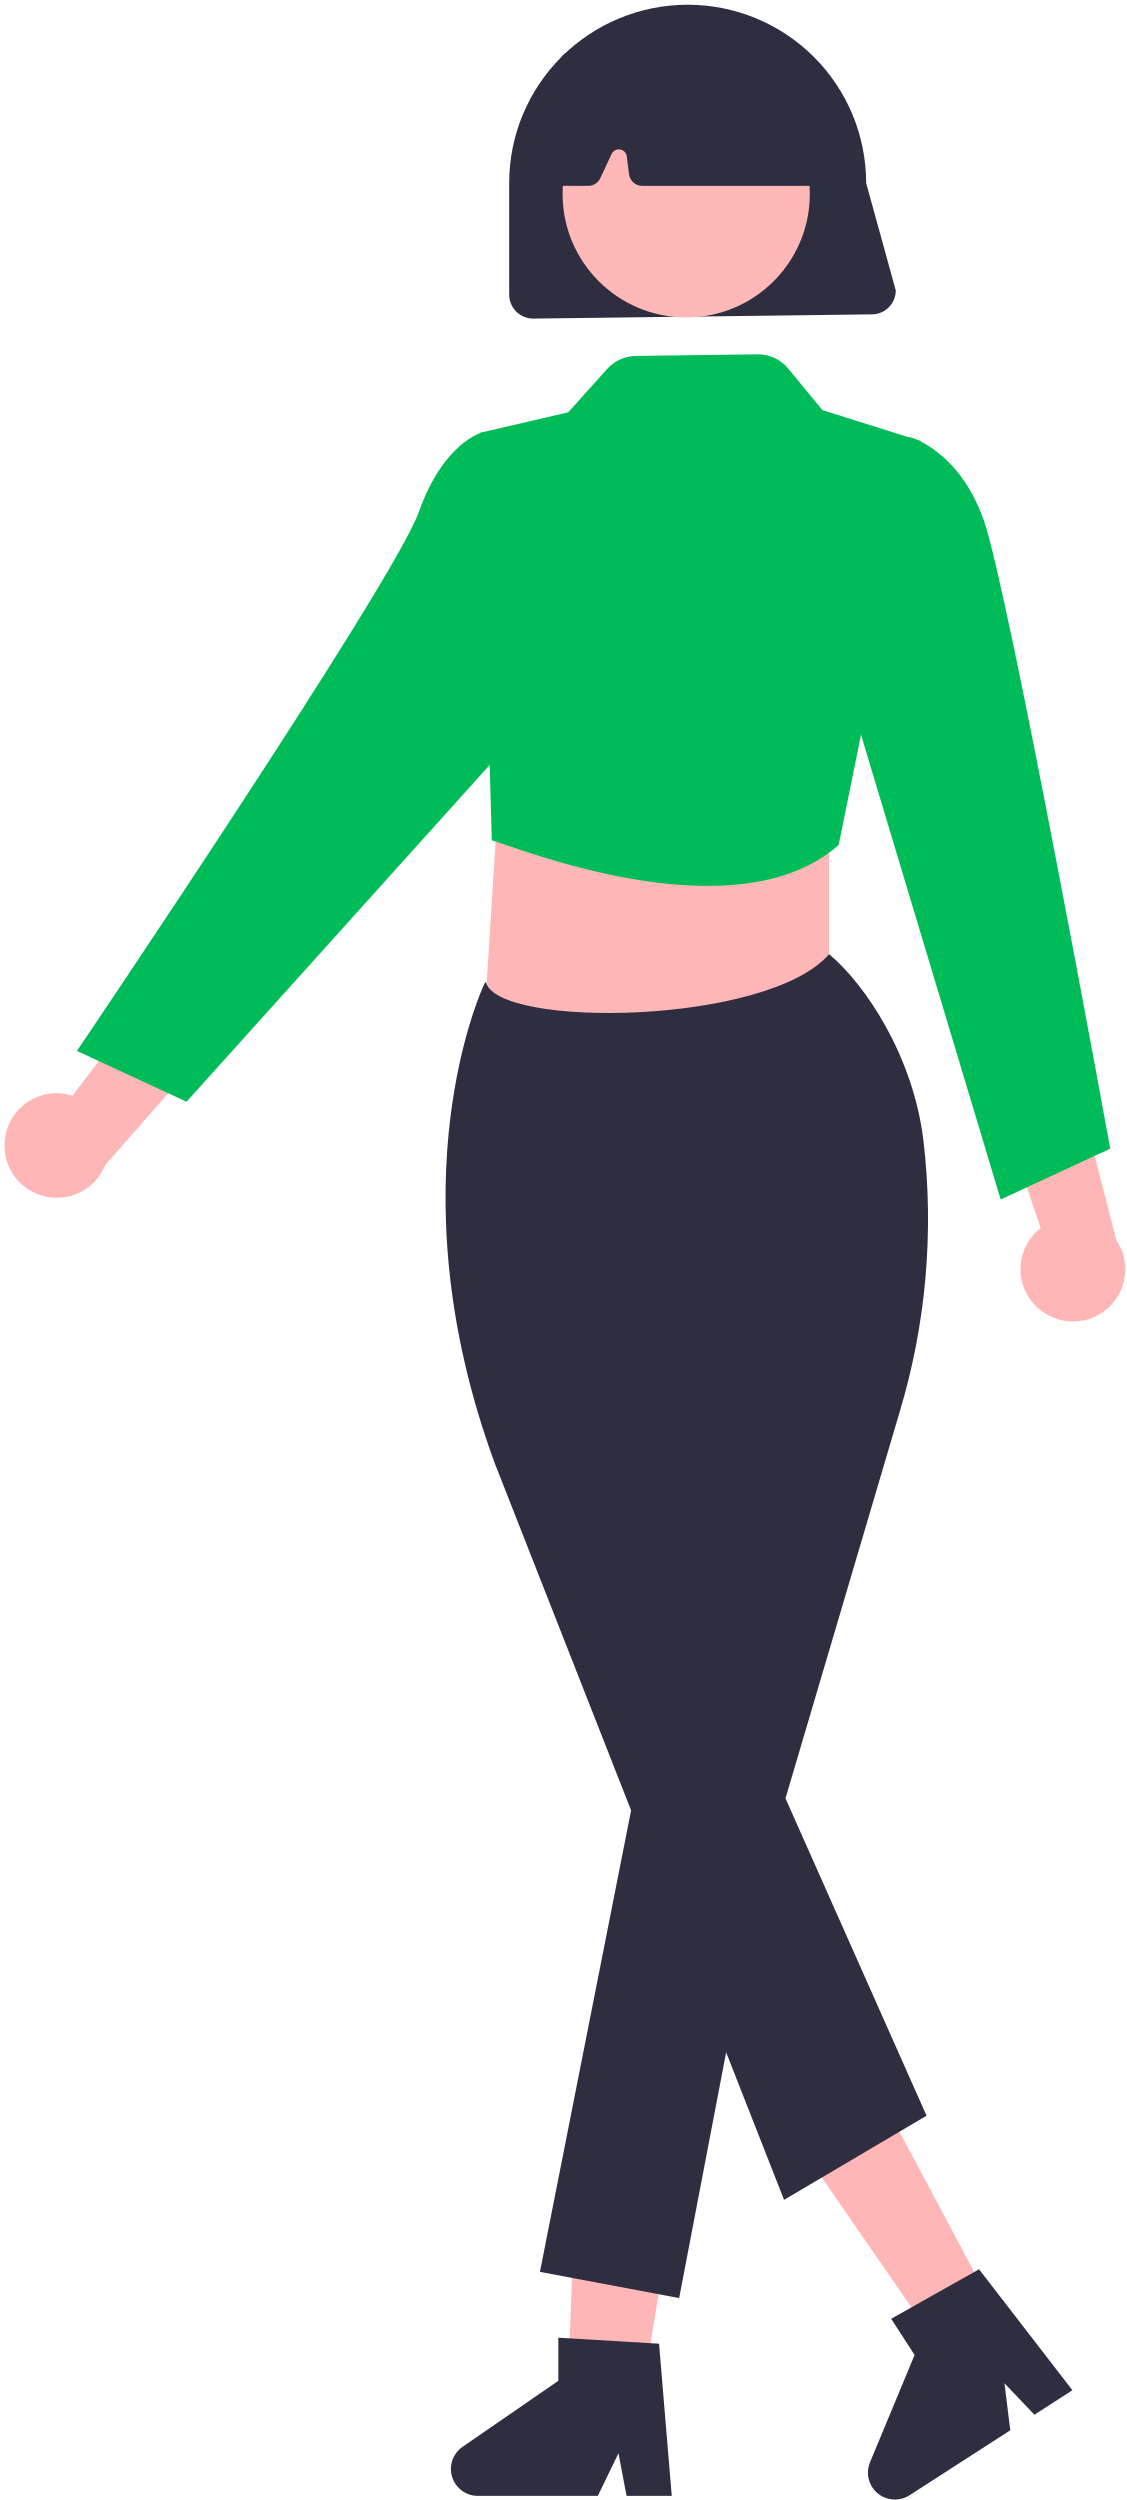
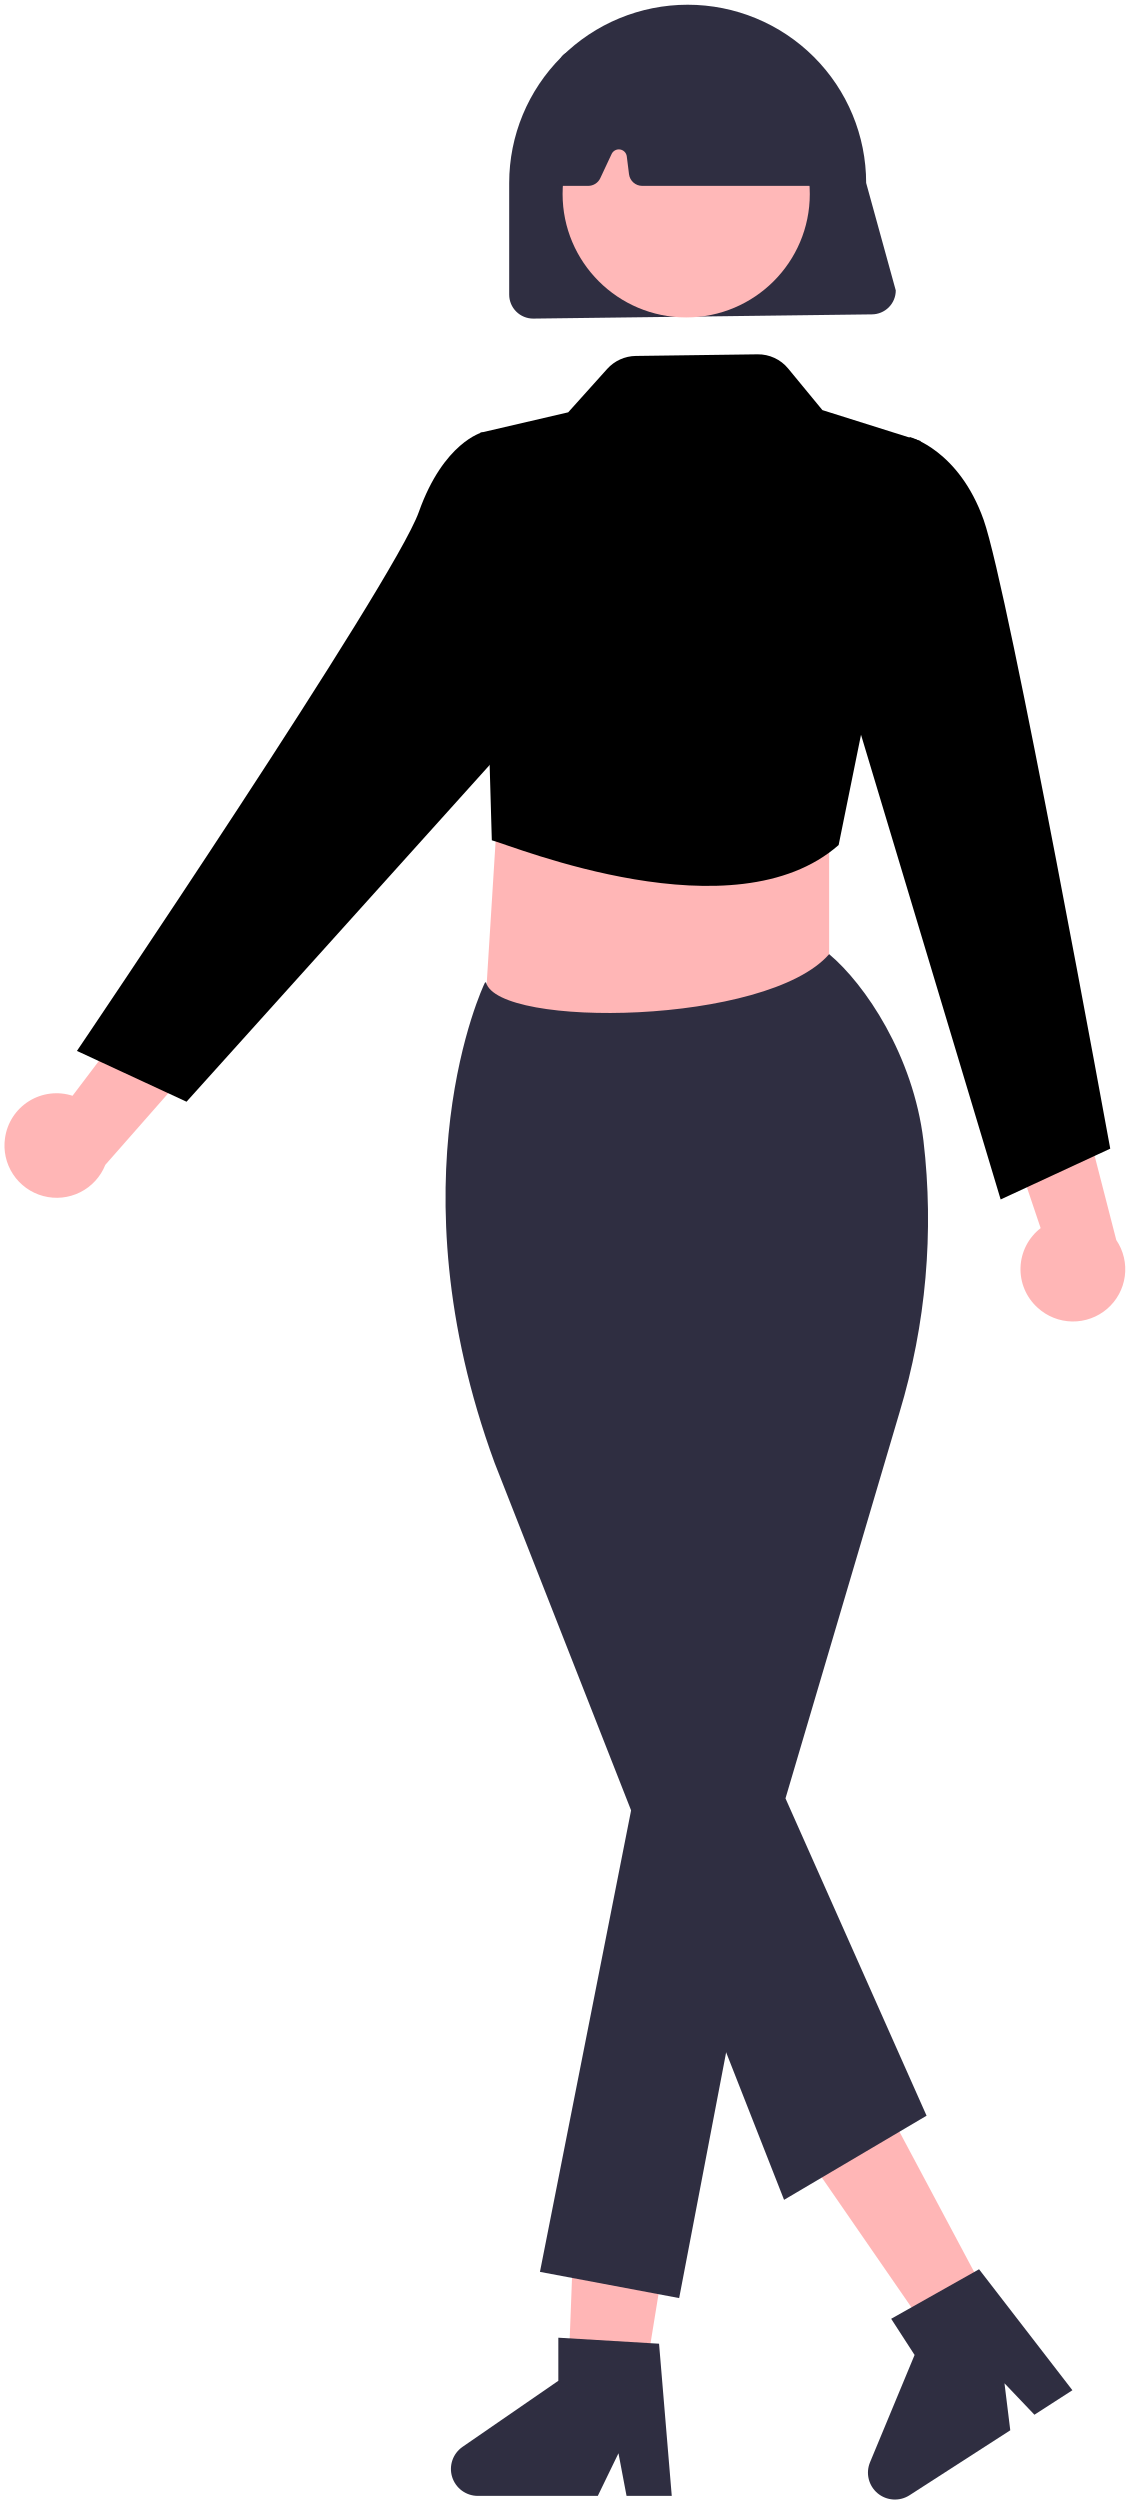
<svg width="168" height="373" viewBox="0 0 168 373" fill="none">
  <path d="M123.708 163.593L71.961 157.223L74.796 111.925H123.708V163.593Z" fill="#FFB6B6" />
  <path d="M130.072 46.904L79.548 47.535C78.599 47.534 77.69 47.157 77.02 46.487C76.349 45.818 75.972 44.91 75.971 43.963V27.295C75.971 20.243 78.776 13.48 83.77 8.494C88.765 3.507 95.538 0.706 102.601 0.706C109.663 0.706 116.437 3.507 121.431 8.494C126.425 13.48 129.23 20.243 129.23 27.295L133.649 43.333C133.648 44.279 133.271 45.187 132.601 45.857C131.93 46.526 131.021 46.903 130.072 46.904H130.072Z" fill="#2F2E41" />
  <path d="M154.807 195.105C153.967 194.345 153.303 193.41 152.863 192.367C152.423 191.323 152.218 190.196 152.262 189.064C152.305 187.933 152.597 186.825 153.116 185.818C153.635 184.811 154.368 183.93 155.265 183.237L146.475 157.152L160.324 160.806L166.55 185.017C167.622 186.598 168.075 188.518 167.822 190.411C167.569 192.303 166.629 194.038 165.179 195.283C163.729 196.528 161.871 197.198 159.959 197.166C158.047 197.133 156.213 196.399 154.807 195.105V195.105Z" fill="#FFB6B6" />
  <path d="M94.901 362.902L84.53 361.222L86.085 320.484L101.391 322.961L94.901 362.902Z" fill="#FFB6B6" />
  <path d="M146.586 341.304L137.207 346.029L112.362 310.031L126.206 303.058L146.586 341.304Z" fill="#FFB6B6" />
  <path d="M102.38 47.362C112.565 47.362 120.822 39.118 120.822 28.948C120.822 18.779 112.565 10.534 102.38 10.534C92.195 10.534 83.939 18.779 83.939 28.948C83.939 39.118 92.195 47.362 102.38 47.362Z" fill="#FFB8B8" />
  <path d="M116.982 328.215L73.792 218.252C58.334 176.093 72.145 147.036 72.287 146.748L72.358 146.607L72.505 146.553C74.279 153.445 114.492 152.976 123.708 142.359C129.087 146.871 136.245 157.493 137.779 170.186C139.382 183.804 138.166 197.605 134.208 210.734L117.195 268.319L138.244 315.663L116.982 328.215Z" fill="#2F2E41" />
  <path d="M96.155 260.007L80.56 338.964L101.33 342.874L114.397 274.53L96.155 260.007Z" fill="#2F2E41" />
-   <path d="M73.379 125.372C76.701 126.259 109.544 139.771 125.125 126.08L137.353 65.803L122.704 61.189L117.592 54.983C117.038 54.309 116.34 53.769 115.549 53.403C114.757 53.036 113.894 52.852 113.021 52.865L94.849 53.107C94.045 53.119 93.252 53.297 92.52 53.629C91.788 53.961 91.133 54.441 90.596 55.038L84.775 61.519L71.626 64.575L73.379 125.372Z" fill="#00BC58" />
-   <path d="M131.777 70.504L135.758 65.211C135.758 65.211 143.052 67.125 146.758 77.561C150.464 87.997 165.648 171.379 165.648 171.379L149.297 178.959L127.154 105.268L131.777 70.504Z" fill="#00BC58" />
+   <path d="M73.379 125.372C76.701 126.259 109.544 139.771 125.125 126.08L137.353 65.803L122.704 61.189L117.592 54.983C117.038 54.309 116.34 53.769 115.549 53.403C114.757 53.036 113.894 52.852 113.021 52.865L94.849 53.107C94.045 53.119 93.252 53.297 92.52 53.629C91.788 53.961 91.133 54.441 90.596 55.038L84.775 61.519L71.626 64.575L73.379 125.372Z" fill="currentColor" />
+   <path d="M131.777 70.504L135.758 65.211C135.758 65.211 143.052 67.125 146.758 77.561C150.464 87.997 165.648 171.379 165.648 171.379L149.297 178.959L127.154 105.268L131.777 70.504Z" fill="currentColor" />
  <path d="M0.749 169.803C0.904 168.681 1.303 167.607 1.918 166.656C2.533 165.705 3.35 164.9 4.31 164.298C5.271 163.696 6.352 163.312 7.477 163.172C8.602 163.033 9.745 163.141 10.823 163.49L27.443 141.532L32.229 155.012L15.712 173.797C15.008 175.571 13.675 177.025 11.968 177.882C10.26 178.74 8.297 178.941 6.451 178.448C4.604 177.955 3.003 176.803 1.952 175.209C0.901 173.615 0.473 171.691 0.748 169.803H0.749Z" fill="#FFB6B6" />
-   <path d="M77.468 69.336L71.961 64.504C71.961 64.504 66.193 65.957 62.487 76.393C58.781 86.829 11.479 156.797 11.479 156.797L27.83 164.377L82.092 104.097L77.468 69.336Z" fill="#00BC58" />
+   <path d="M77.468 69.336L71.961 64.504C71.961 64.504 66.193 65.957 62.487 76.393C58.781 86.829 11.479 156.797 11.479 156.797L27.83 164.377L82.092 104.097L77.468 69.336Z" fill="currentColor" />
  <path d="M121.597 27.733H95.821C95.337 27.733 94.869 27.556 94.506 27.236C94.143 26.916 93.91 26.475 93.849 25.995L93.515 23.33C93.483 23.074 93.368 22.835 93.188 22.65C93.008 22.465 92.772 22.343 92.517 22.303C92.261 22.263 92 22.307 91.772 22.428C91.543 22.55 91.361 22.742 91.252 22.976L89.561 26.588C89.4 26.93 89.146 27.219 88.827 27.421C88.508 27.624 88.138 27.732 87.761 27.733H83.846C83.319 27.733 82.814 27.526 82.441 27.154C82.069 26.783 81.859 26.279 81.858 25.754C81.858 25.689 81.861 25.624 81.867 25.559L83.411 9.458C83.444 9.114 83.566 8.784 83.765 8.501C83.963 8.217 84.232 7.99 84.545 7.842C96.35 2.34 108.321 2.347 120.126 7.863C120.425 8.004 120.685 8.217 120.881 8.483C121.077 8.749 121.204 9.059 121.25 9.386L123.563 25.466C123.604 25.748 123.583 26.035 123.503 26.308C123.423 26.581 123.285 26.833 123.098 27.048C122.911 27.263 122.681 27.435 122.422 27.553C122.162 27.671 121.881 27.732 121.596 27.731L121.597 27.733Z" fill="#2F2E41" />
  <path d="M100.226 372.388H93.48L92.276 366.028L89.192 372.388H71.3C70.442 372.388 69.607 372.114 68.916 371.607C68.225 371.099 67.715 370.384 67.46 369.567C67.205 368.749 67.218 367.872 67.498 367.062C67.777 366.253 68.309 365.554 69.015 365.067L83.303 355.214V348.785L98.331 349.681L100.226 372.388Z" fill="#2F2E41" />
  <path d="M160.003 356.623L154.336 360.277L149.869 355.587L150.733 362.6L135.703 372.29C134.982 372.755 134.132 372.978 133.276 372.925C132.42 372.873 131.603 372.549 130.944 372.001C130.286 371.452 129.82 370.708 129.615 369.876C129.41 369.045 129.477 368.169 129.806 367.378L136.456 351.362L132.963 345.962L146.075 338.574L160.003 356.623Z" fill="#2F2E41" />
</svg>
